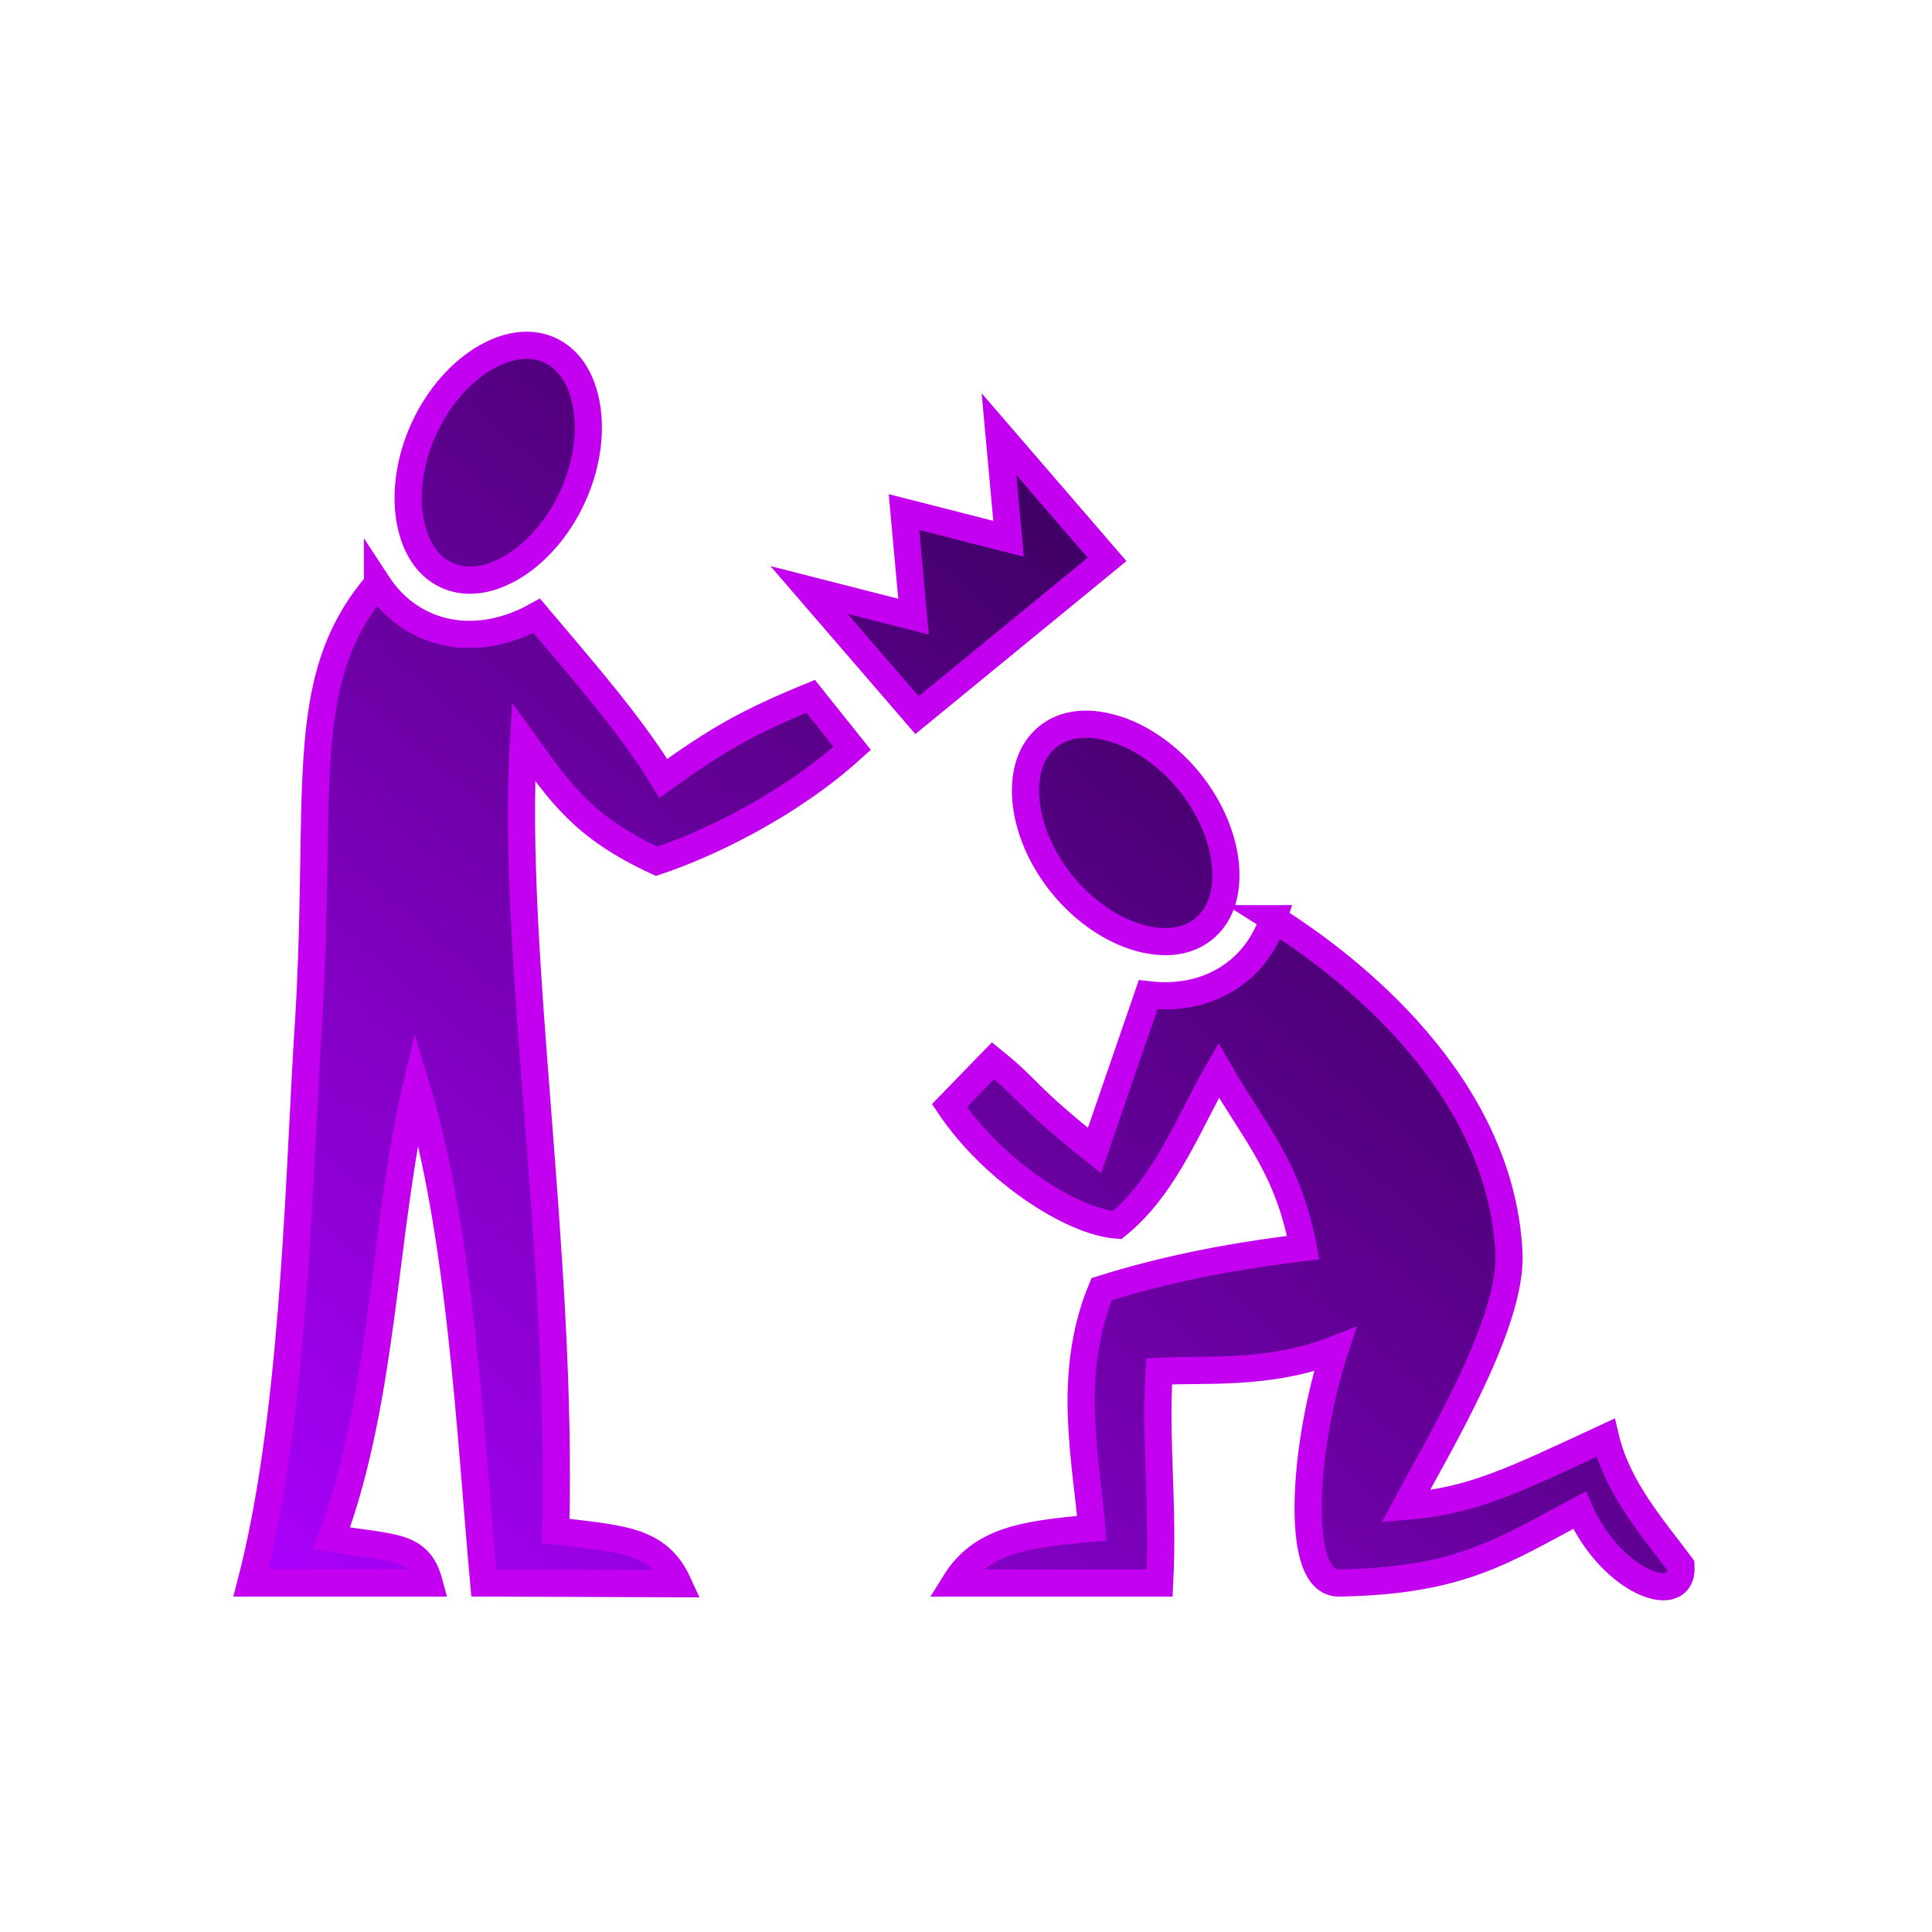
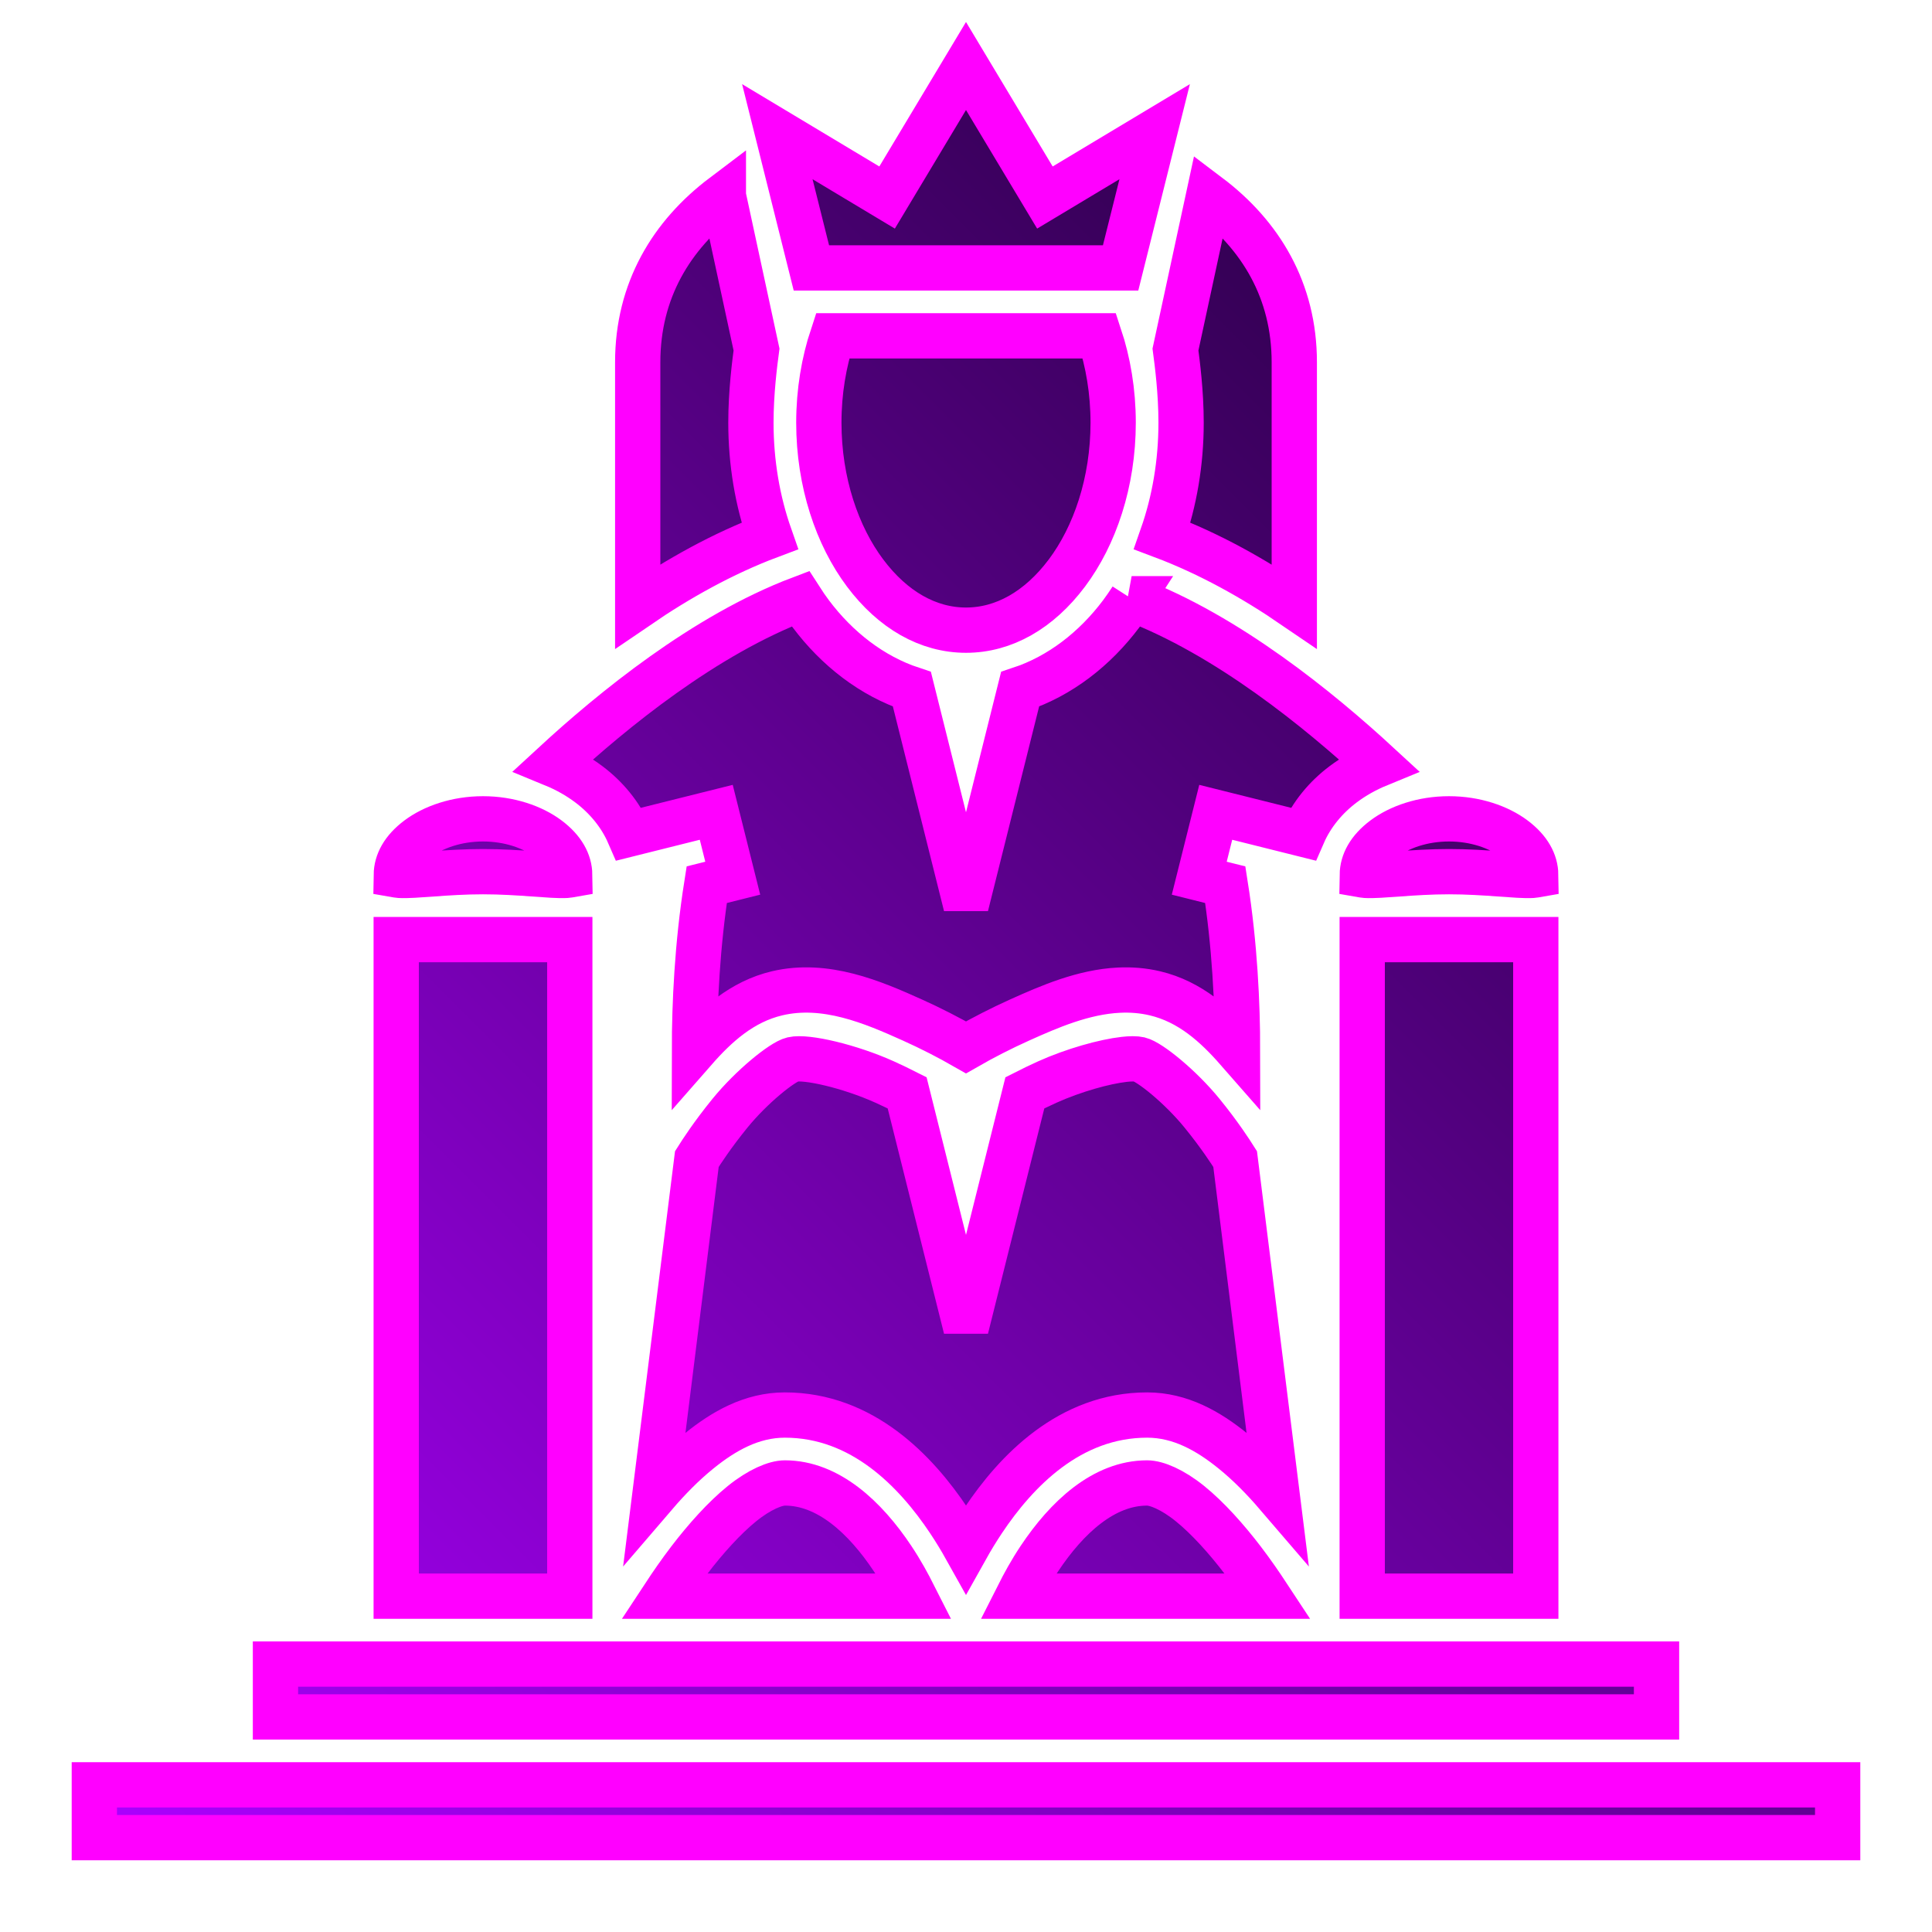
<svg xmlns="http://www.w3.org/2000/svg" viewBox="0 0 512 512" style="height: 512px; width: 512px;">
  <defs>
-     <linearGradient x1="0" x2="1" y1="1" y2="0" id="delapouite-coronation-gradient-1">
+     <linearGradient x1="0" x2="1" y1="1" y2="0" id="delapouite-throne-king-gradient-1">
      <stop offset="0%" stop-color="#ac00ff" stop-opacity="1" />
      <stop offset="100%" stop-color="#140026" stop-opacity="1" />
    </linearGradient>
  </defs>
  <g class="" transform="translate(0,0)" style="">
-     <path d="M110.856 50.373c-4.289-.091-8.97 1.201-13.855 3.974-7.815 4.436-15.57 12.706-20.586 23.664-5.016 10.958-6.207 22.235-4.457 31.049s6.028 14.76 12.027 17.506c5.999 2.746 13.296 2.098 21.111-2.338 7.815-4.436 15.57-12.708 20.586-23.666 5.016-10.958 6.207-22.233 4.457-31.047s-6.028-14.76-12.027-17.506c-2.25-1.03-4.682-1.582-7.256-1.636zM266.938 79.83l3.158 34.64-34.638-8.844 3.156 34.64-34.639-8.845 35.795 41.483 62.965-51.592zM61.048 129.4c-27.989 32.733-17.602 69.647-23.278 152.113-3.037 52.28-4.751 125.24-18.652 178.877H78.2c-3.42-12.717-11.376-11.458-32.334-14.79C63.382 398.616 63.012 341.9 73.907 295.922c14.704 48.344 17.938 116.123 22.338 164.467l64.459.248c-6.723-14.747-18.838-14.824-40.645-17.521 2.451-91.78-14.807-191.88-10.67-261.424 12.405 17.217 19.833 28.382 44.163 39.637 17.033-5.673 44.009-18.605 64.761-37.442l-13.773-17.224c-21.008 8.648-30.82 14.272-48.815 27.177-10.452-17.337-27.853-37.185-41.933-53.855-11.554 6.496-25.238 8.467-37.297 2.947-6.503-2.977-11.656-7.744-15.447-13.533zm235.304 46.508c-5.298-.121-9.812 1.346-13.33 4.209-5.117 4.164-7.767 10.993-7.248 19.964.52 8.972 4.507 19.585 12.114 28.932 7.606 9.347 17.19 15.409 25.869 17.74 8.678 2.332 15.902 1.124 21.02-3.04 5.116-4.165 7.769-10.994 7.25-19.966-.52-8.97-4.51-19.586-12.116-28.933-7.607-9.347-17.189-15.407-25.867-17.738-2.712-.729-5.283-1.113-7.692-1.168zm61.47 64.412c-2.198 6.706-6.03 12.752-11.684 17.353-8.425 6.856-19.163 9.123-29.815 7.86l-17.764 51.593c-23.887-19.119-21.008-19.596-33.611-29.752l-14.45 14.88c14.9 22.152 41.159 38.663 55.577 39.58 16.303-13.172 24.397-35.43 33.6-51.221 12.194 21.115 22.89 31.738 28.033 58.656-26.345 3.216-47.191 7.628-66.772 13.773-11.928 28.678-4.843 57.944-3.304 79.229-21.82 1.926-36.488 3.791-45.332 18.12h67.847c1.334-25.93-1.594-46.712-.158-70.112 14.757-.875 36.395 1.388 58.232-7.221-10.028 30.347-14.07 77.567 1.329 77.332 40.849-.624 55.168-11.297 79.673-24.076 10.758 24.182 34.55 32.637 33.633 18.355-9.4-12.598-21.035-25.694-24.99-42.417-31.704 14.746-44.336 20.923-66.205 22.755 11.165-20.84 35.358-60.87 34.2-84.031-2.806-56.052-53.141-95.034-78.04-110.656z" fill="url(#delapouite-coronation-gradient-1)" transform="translate(51.2, 51.2) scale(0.8, 0.8) rotate(0, 256, 256) skewX(0) skewY(0)" stroke="#c400f0" stroke-opacity="1" stroke-width="9" />
+     <path d="M256 17.492l20.912 34.856L306 34.895 296.973 71h-81.946L206 34.896l29.088 17.452zm64.3 34.414C334.08 62.311 343 77 343 96v64.648c-10.638-7.27-22.444-13.917-34.984-18.63C311.239 132.817 313 122.663 313 112c0-8.018-1.005-15.744-1.489-19.372zm-128.6 0l8.789 40.722C200.005 96.256 199 103.982 199 112c0 10.663 1.76 20.817 4.984 30.018-12.54 4.713-24.346 11.36-34.984 18.63V96c0-19.001 8.92-33.689 22.7-44.094zM291.356 89c2.31 6.965 3.643 14.753 3.643 23 0 15.85-4.892 30.032-12.26 39.855C275.372 161.68 266.012 167 256 167c-10.012 0-19.372-5.32-26.74-15.145C221.892 142.032 217 127.85 217 112c0-8.247 1.334-16.035 3.643-23zm8.541 69.67c25.391 9.618 49.716 29.5 65.356 43.92-3.358 1.38-6.477 3.137-9.281 5.24-4.585 3.438-8.377 7.98-10.655 13.223l-23.134-5.783-4.368 17.46 6.9 1.725c2.53 16.035 3.235 31.57 3.249 43.781-5.706-6.514-12.54-12.787-21.897-14.996-3.203-.756-6.388-.989-9.529-.838-9.422.453-18.448 4.359-26.393 7.94A163.812 163.812 0 0 0 256 277.566a163.812 163.812 0 0 0-14.146-7.224c-10.593-4.775-23.11-10.126-35.922-7.102-9.358 2.21-16.19 8.482-21.897 14.996.014-12.212.72-27.746 3.248-43.78l6.9-1.726-4.367-17.46-23.134 5.783c-2.278-5.244-6.07-9.785-10.655-13.223-2.804-2.103-5.923-3.86-9.28-5.24 15.639-14.42 39.964-34.302 65.355-43.92a71.055 71.055 0 0 0 2.757 3.984c6.988 9.318 16.241 16.507 26.805 20.004L256 240l14.336-57.342c10.564-3.497 19.817-10.686 26.805-20.004a71.06 71.06 0 0 0 2.757-3.984zM384 217c7.013 0 13.194 2.204 17.227 5.229 3.974 2.98 5.704 6.29 5.753 9.625-.292.051-.395.103-.884.132-3.949.234-12.367-.986-22.096-.986s-18.147 1.22-22.096.986c-.49-.029-.592-.081-.884-.132.05-3.336 1.779-6.645 5.753-9.625C370.806 219.204 376.987 217 384 217zm-256 0c7.013 0 13.194 2.204 17.227 5.229 3.974 2.98 5.704 6.29 5.753 9.625-.292.051-.395.103-.884.132-3.949.234-12.367-.986-22.096-.986s-18.147 1.22-22.096.986c-.49-.029-.592-.081-.884-.132.05-3.336 1.779-6.645 5.753-9.625C114.806 219.204 120.987 217 128 217zm279 32v174h-46V249zm-256 0v174h-46V249zm149.23 31.6c.677 0 1.251.054 1.702.16 2.735.646 10.877 7.205 16.595 14.224 4.698 5.766 7.671 10.392 8.8 12.182l11.118 88.953c-3.57-4.158-7.477-8.167-11.738-11.615C320.277 379.3 312.839 375 304 375c-20.5 0-34.72 14.856-43.488 28.008a111.855 111.855 0 0 0-4.512 7.39 111.855 111.855 0 0 0-4.512-7.39C242.72 389.856 228.5 375 208 375c-8.839 0-16.276 4.3-22.707 9.504-4.26 3.448-8.169 7.457-11.738 11.615l11.119-88.953c1.128-1.79 4.101-6.416 8.799-12.182 5.718-7.019 13.86-13.578 16.595-14.224 3.603-.85 15.085 1.798 24.389 5.992 2.106.95 4.095 1.919 5.945 2.857L256 352l15.598-62.39c1.85-.939 3.84-1.909 5.945-2.858 6.978-3.146 15.182-5.423 20.367-6.006a20.831 20.831 0 0 1 2.32-.146zM304 393c2.475 0 6.694 1.7 11.385 5.496 4.69 3.796 9.634 9.323 13.949 14.969 2.518 3.294 4.72 6.502 6.717 9.535h-66.31c1.592-3.153 3.419-6.515 5.747-10.008C282.72 402.144 292.5 393 304 393zm-96 0c11.5 0 21.28 9.144 28.512 19.992 2.328 3.493 4.155 6.855 5.748 10.008h-66.31c1.995-3.033 4.198-6.24 6.716-9.535 4.315-5.646 9.259-11.173 13.95-14.969C201.305 394.7 205.525 393 208 393zm231 48v14H73v-14zm48 32v14H25v-14z" fill="url(#delapouite-throne-king-gradient-1)" stroke="#ff00ff" stroke-opacity="1" stroke-width="12" />
  </g>
</svg>
